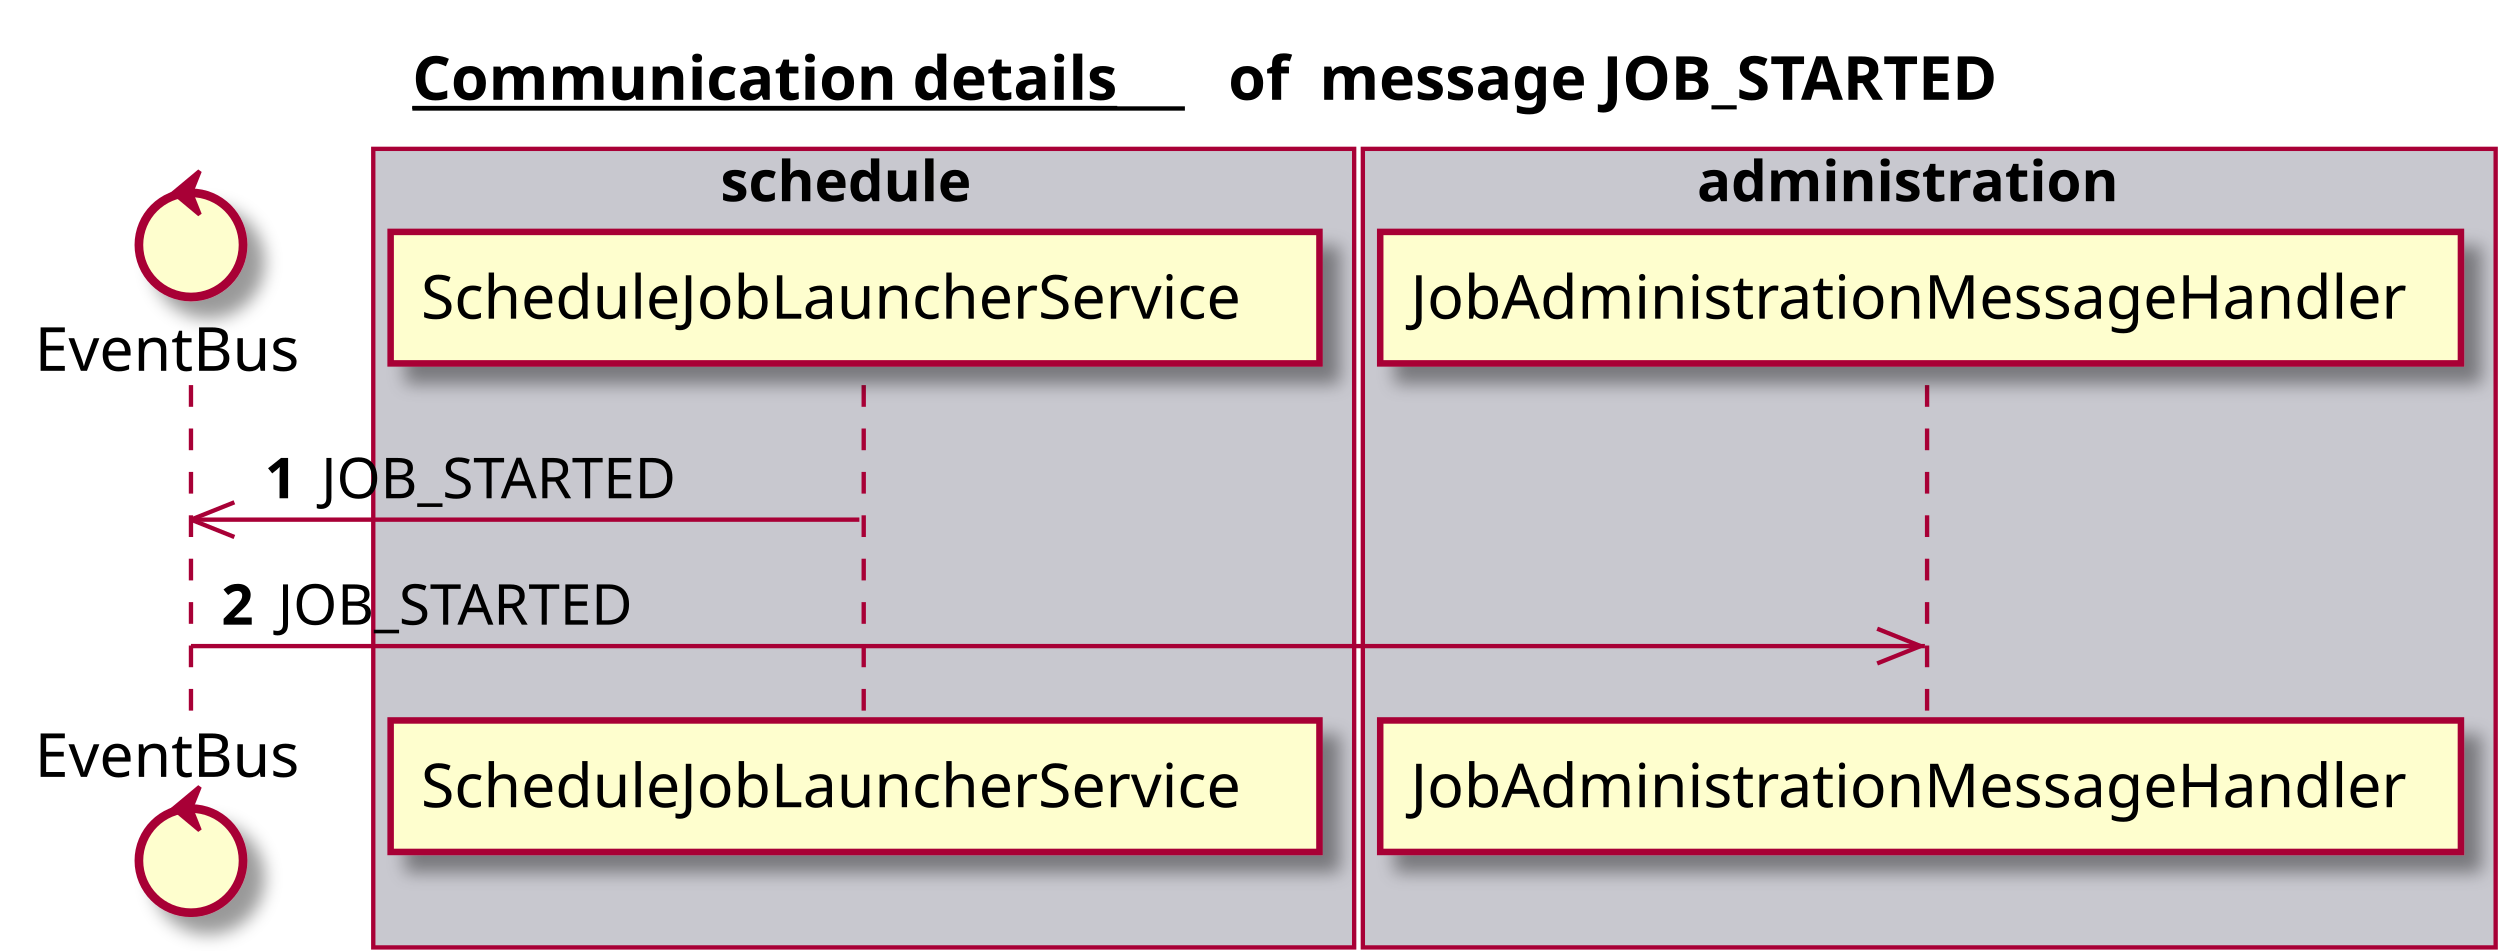
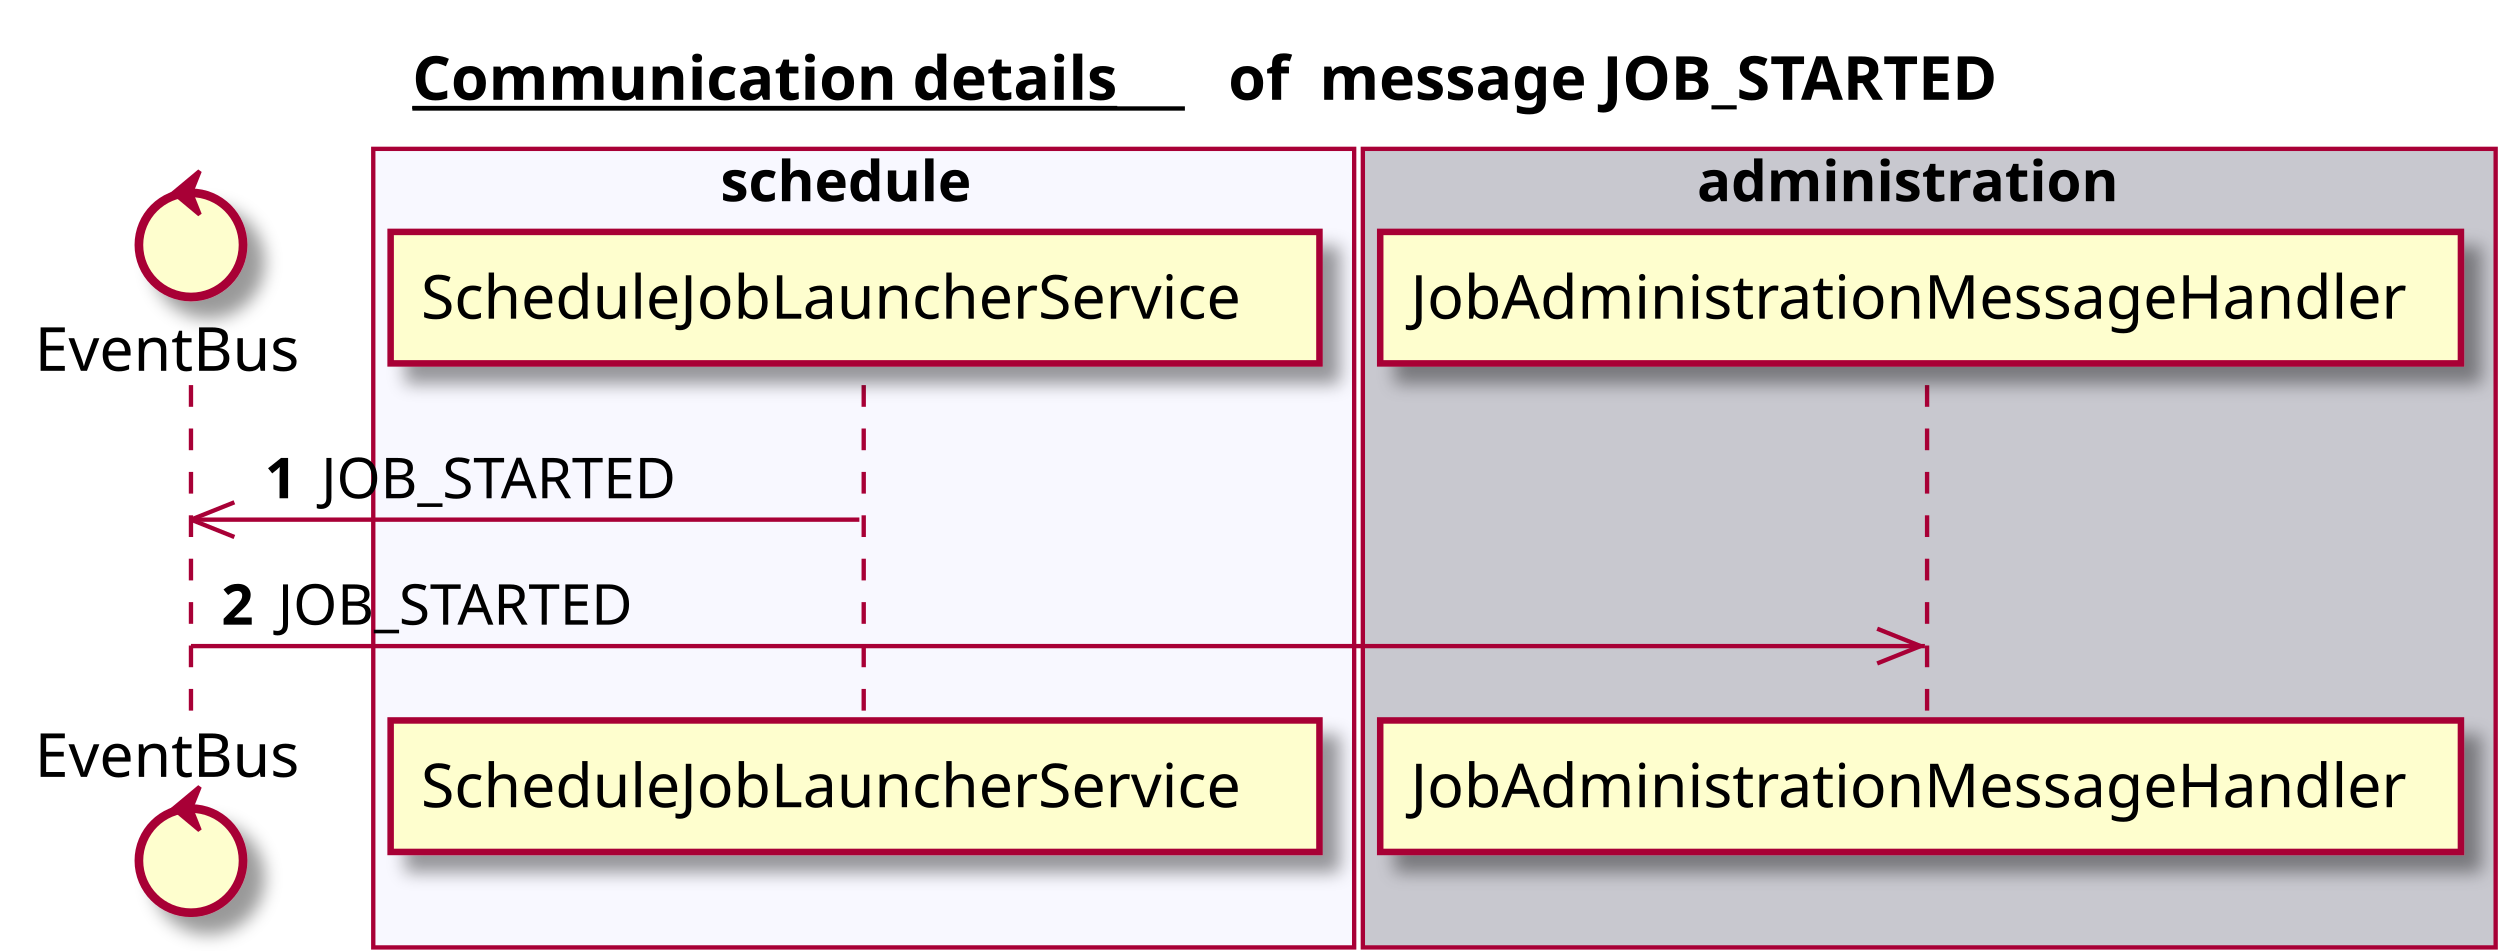
<svg xmlns="http://www.w3.org/2000/svg" contentScriptType="application/ecmascript" contentStyleType="text/css" height="219px" preserveAspectRatio="none" style="width:576px;height:219px;" version="1.1" viewBox="0 0 576 219" width="576px" zoomAndPan="magnify">
  <defs>
-     <filter height="300%" id="fqbgf77" width="300%" x="-1" y="-1">
+     <filter height="300%" id="fgwclzp" width="300%" x="-1" y="-1">
      <feGaussianBlur result="blurOut" stdDeviation="2.0" />
      <feColorMatrix in="blurOut" result="blurOut2" type="matrix" values="0 0 0 0 0 0 0 0 0 0 0 0 0 0 0 0 0 0 .4 0" />
      <feOffset dx="4.0" dy="4.0" in="blurOut2" result="blurOut3" />
      <feBlend in="SourceGraphic" in2="blurOut3" mode="normal" />
    </filter>
  </defs>
  <g>
    <text fill="#000000" font-family="sans-serif" font-size="14" font-weight="bold" lengthAdjust="spacingAndGlyphs" text-decoration="underline" textLength="178" x="95" y="22.995">Communication details</text>
    <line style="stroke: #000000; stroke-width: 1.0;" x1="95" x2="273" y1="24.995" y2="24.995" />
    <text fill="#000000" font-family="sans-serif" font-size="14" font-weight="bold" lengthAdjust="spacingAndGlyphs" textLength="16" x="283" y="22.995">of</text>
    <text fill="#000000" font-family="sans-serif" font-size="14" font-weight="bold" lengthAdjust="spacingAndGlyphs" textLength="180" x="304" y="22.995">message JOB_STARTED</text>
-     <rect fill="#C8C8CF" height="183.992" style="stroke: #A80036; stroke-width: 1.0;" width="226" x="86" y="34.297" />
+     <rect fill="#F8F8FF" height="183.992" style="stroke: #A80036; stroke-width: 1.0;" width="226" x="86" y="34.297" />
    <text fill="#000000" font-family="sans-serif" font-size="13" font-weight="bold" lengthAdjust="spacingAndGlyphs" textLength="66" x="166" y="46.364">schedule</text>
    <rect fill="#C8C8CF" height="183.992" style="stroke: #A80036; stroke-width: 1.0;" width="261" x="314" y="34.297" />
    <text fill="#000000" font-family="sans-serif" font-size="13" font-weight="bold" lengthAdjust="spacingAndGlyphs" textLength="107" x="391" y="46.364">administration</text>
    <line style="stroke: #A80036; stroke-width: 1.0; stroke-dasharray: 5.0,5.0;" x1="44" x2="44" y1="88.727" y2="166.992" />
    <line style="stroke: #A80036; stroke-width: 1.0; stroke-dasharray: 5.0,5.0;" x1="199" x2="199" y1="88.727" y2="166.992" />
    <line style="stroke: #A80036; stroke-width: 1.0; stroke-dasharray: 5.0,5.0;" x1="444" x2="444" y1="88.727" y2="166.992" />
    <text fill="#000000" font-family="sans-serif" font-size="14" lengthAdjust="spacingAndGlyphs" textLength="66" x="8" y="85.425">EventBus</text>
-     <ellipse cx="44" cy="56.43" fill="#FEFECE" filter="url(#fqbgf77)" rx="12" ry="12" style="stroke: #A80036; stroke-width: 2.0;" />
+     <ellipse cx="44" cy="56.43" fill="#FEFECE" filter="url(#fgwclzp)" rx="12" ry="12" style="stroke: #A80036; stroke-width: 2.0;" />
    <polygon fill="#A80036" points="40,44.43,46,39.43,44,44.43,46,49.43,40,44.43" style="stroke: #A80036; stroke-width: 1.0;" />
    <text fill="#000000" font-family="sans-serif" font-size="14" lengthAdjust="spacingAndGlyphs" textLength="66" x="8" y="178.987">EventBus</text>
-     <ellipse cx="44" cy="198.289" fill="#FEFECE" filter="url(#fqbgf77)" rx="12" ry="12" style="stroke: #A80036; stroke-width: 2.0;" />
+     <ellipse cx="44" cy="198.289" fill="#FEFECE" filter="url(#fgwclzp)" rx="12" ry="12" style="stroke: #A80036; stroke-width: 2.0;" />
    <polygon fill="#A80036" points="40,186.289,46,181.289,44,186.289,46,191.289,40,186.289" style="stroke: #A80036; stroke-width: 1.0;" />
-     <rect fill="#FEFECE" filter="url(#fqbgf77)" height="30.297" style="stroke: #A80036; stroke-width: 1.5;" width="214" x="90" y="53.43" />
+     <rect fill="#FEFECE" filter="url(#fgwclzp)" height="30.297" style="stroke: #A80036; stroke-width: 1.5;" width="214" x="90" y="53.43" />
    <text fill="#000000" font-family="sans-serif" font-size="14" lengthAdjust="spacingAndGlyphs" textLength="200" x="97" y="73.425">ScheduleJobLauncherService</text>
-     <rect fill="#FEFECE" filter="url(#fqbgf77)" height="30.297" style="stroke: #A80036; stroke-width: 1.5;" width="214" x="90" y="165.992" />
+     <rect fill="#FEFECE" filter="url(#fgwclzp)" height="30.297" style="stroke: #A80036; stroke-width: 1.5;" width="214" x="90" y="165.992" />
    <text fill="#000000" font-family="sans-serif" font-size="14" lengthAdjust="spacingAndGlyphs" textLength="200" x="97" y="185.987">ScheduleJobLauncherService</text>
-     <rect fill="#FEFECE" filter="url(#fqbgf77)" height="30.297" style="stroke: #A80036; stroke-width: 1.5;" width="249" x="318" y="53.43" />
+     <rect fill="#FEFECE" filter="url(#fgwclzp)" height="30.297" style="stroke: #A80036; stroke-width: 1.5;" width="249" x="318" y="53.43" />
    <text fill="#000000" font-family="sans-serif" font-size="14" lengthAdjust="spacingAndGlyphs" textLength="235" x="325" y="73.425">JobAdministrationMessageHandler</text>
-     <rect fill="#FEFECE" filter="url(#fqbgf77)" height="30.297" style="stroke: #A80036; stroke-width: 1.5;" width="249" x="318" y="165.992" />
+     <rect fill="#FEFECE" filter="url(#fgwclzp)" height="30.297" style="stroke: #A80036; stroke-width: 1.5;" width="249" x="318" y="165.992" />
    <text fill="#000000" font-family="sans-serif" font-size="14" lengthAdjust="spacingAndGlyphs" textLength="235" x="325" y="185.987">JobAdministrationMessageHandler</text>
    <line style="stroke: #A80036; stroke-width: 1.0;" x1="44" x2="54" y1="119.727" y2="115.727" />
    <line style="stroke: #A80036; stroke-width: 1.0;" x1="44" x2="54" y1="119.727" y2="123.727" />
    <line style="stroke: #A80036; stroke-width: 1.0;" x1="44" x2="198" y1="119.727" y2="119.727" />
    <text fill="#000000" font-family="sans-serif" font-size="13" font-weight="bold" lengthAdjust="spacingAndGlyphs" textLength="9" x="61" y="114.793">1</text>
    <text fill="#000000" font-family="sans-serif" font-size="13" lengthAdjust="spacingAndGlyphs" textLength="87" x="74" y="114.793">JOB_STARTED</text>
    <line style="stroke: #A80036; stroke-width: 1.0;" x1="442.5" x2="432.5" y1="148.859" y2="144.859" />
    <line style="stroke: #A80036; stroke-width: 1.0;" x1="442.5" x2="432.5" y1="148.859" y2="152.859" />
    <line style="stroke: #A80036; stroke-width: 1.0;" x1="44" x2="443.5" y1="148.859" y2="148.859" />
    <text fill="#000000" font-family="sans-serif" font-size="13" font-weight="bold" lengthAdjust="spacingAndGlyphs" textLength="9" x="51" y="143.926">2</text>
    <text fill="#000000" font-family="sans-serif" font-size="13" lengthAdjust="spacingAndGlyphs" textLength="87" x="64" y="143.926">JOB_STARTED</text>
  </g>
</svg>
